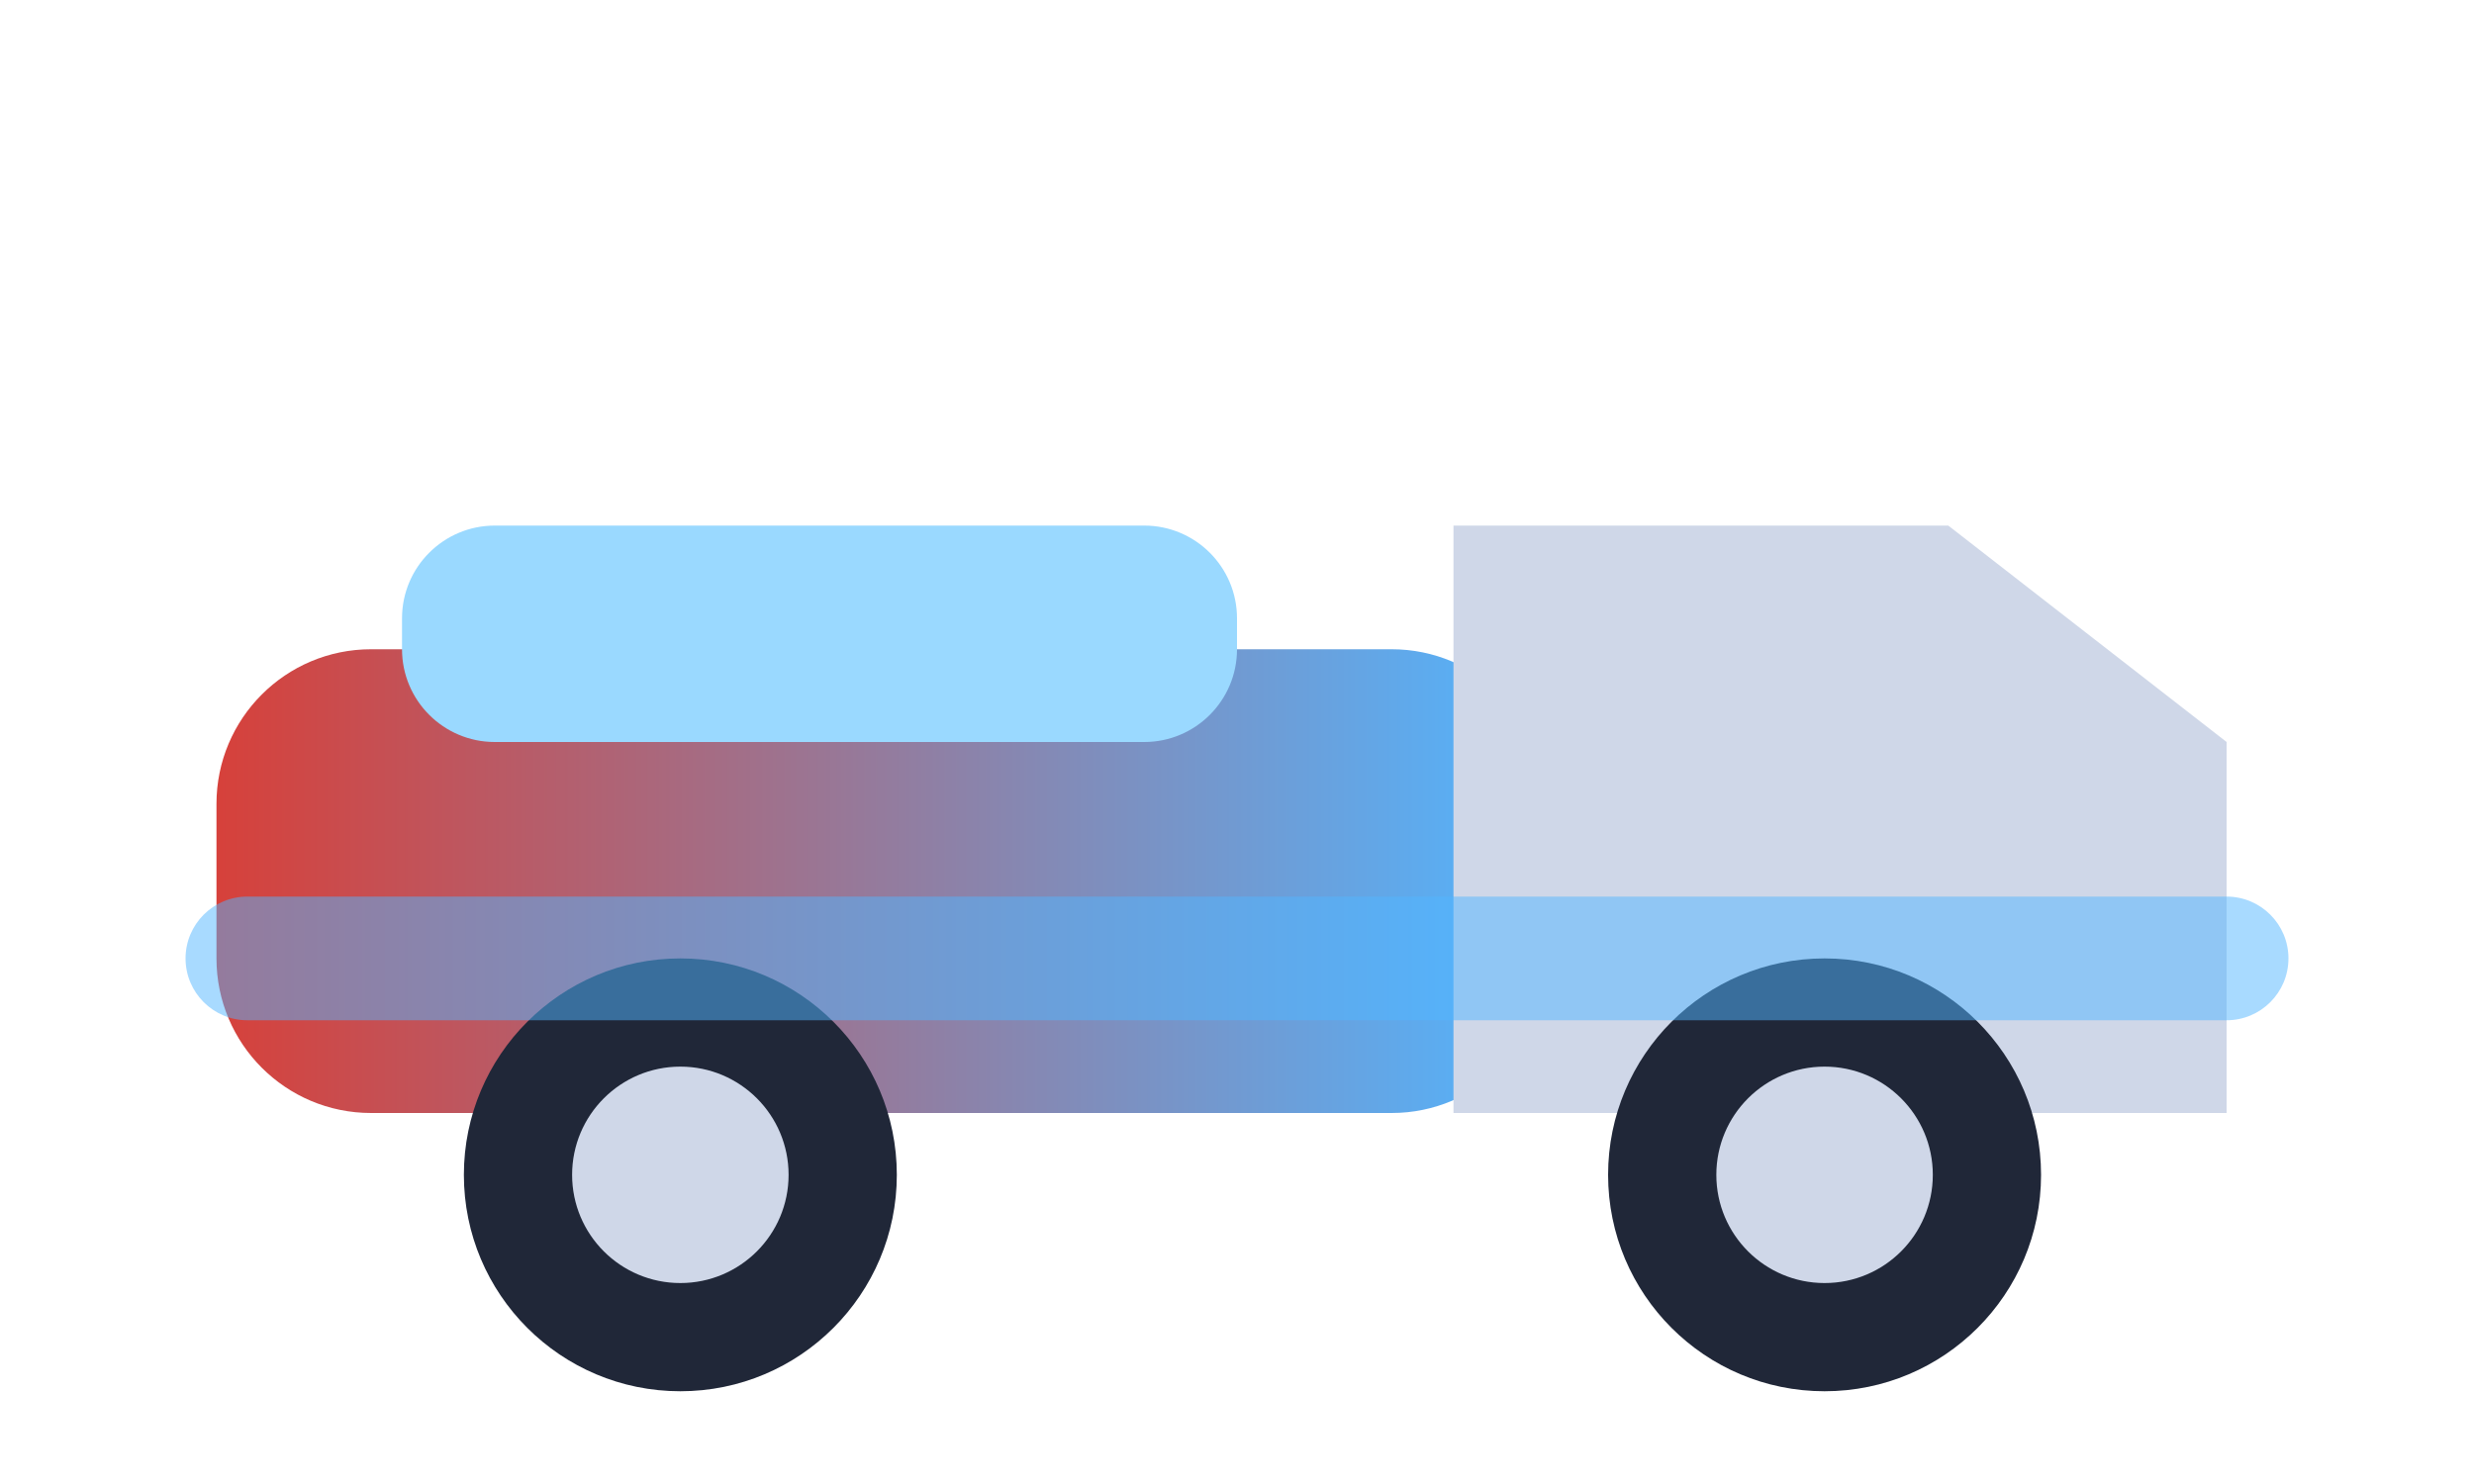
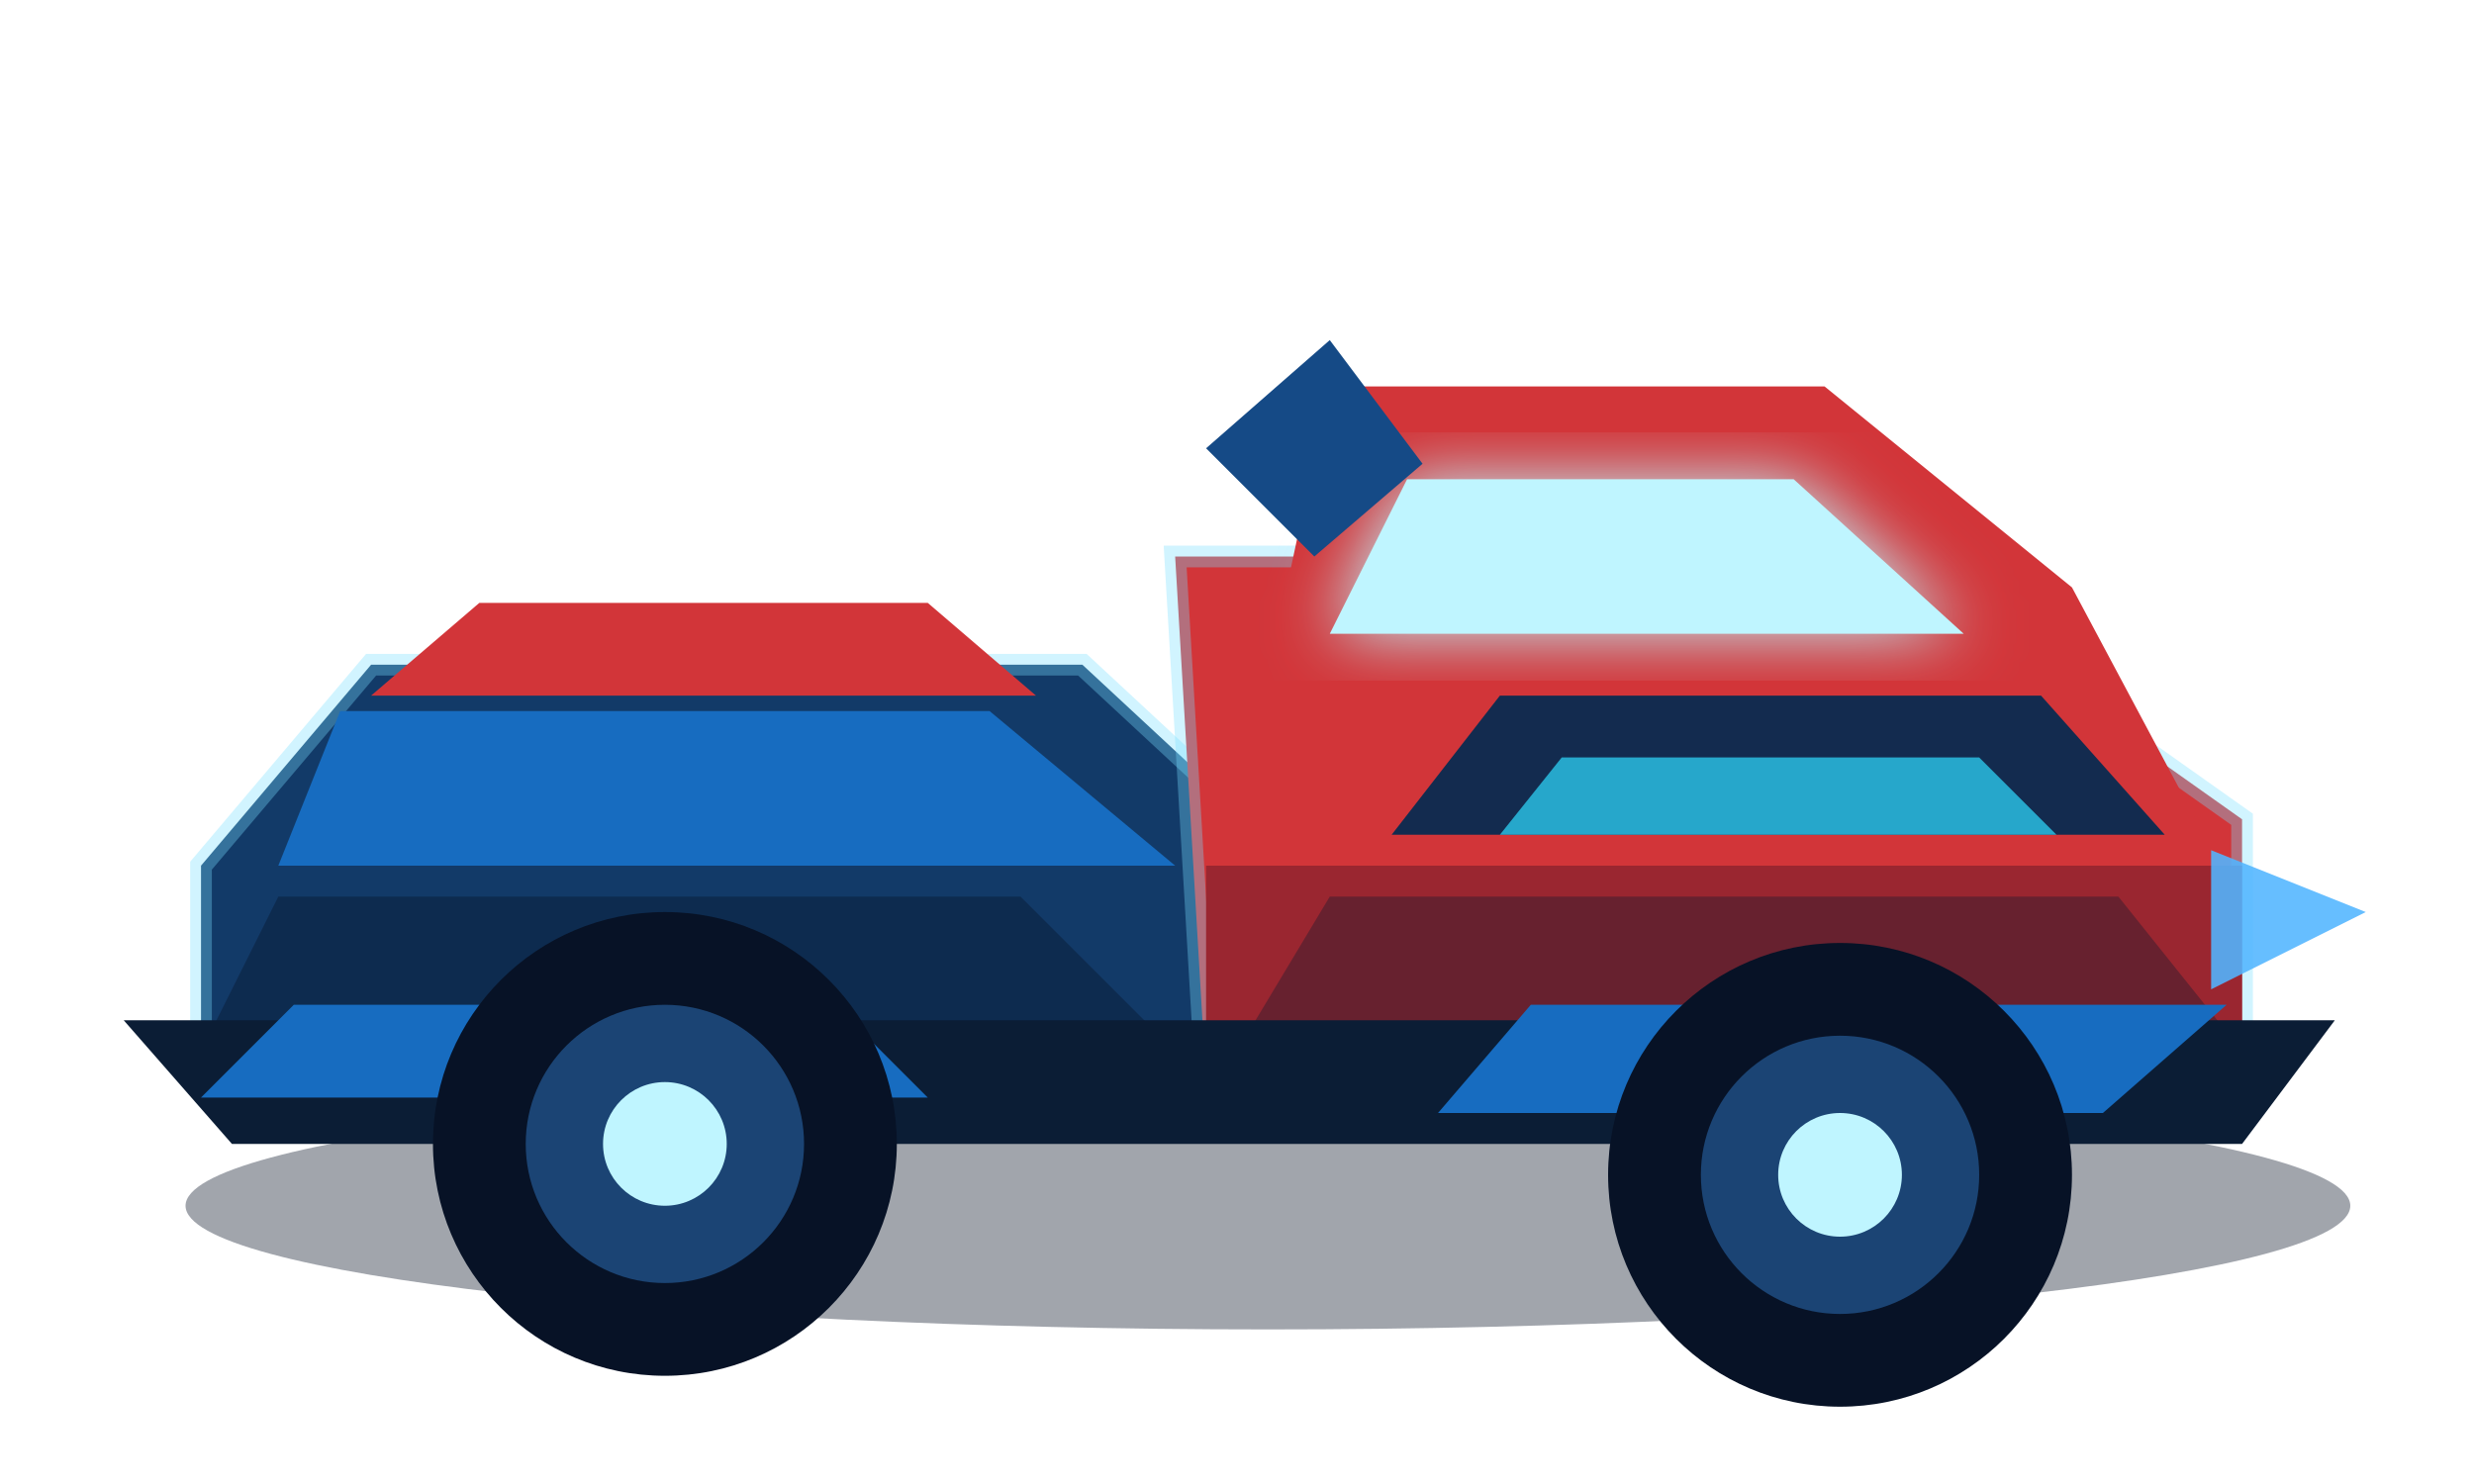
<svg xmlns="http://www.w3.org/2000/svg" viewBox="0 0 160 96">
  <defs>
-     <linearGradient id="g" x1="0" x2="1">
-       <stop offset="0" stop-color="#d6413b" />
-       <stop offset="1" stop-color="#52b5ff" />
-     </linearGradient>
+     <filter id="softGlow" x="-20%" y="-30%" width="140%" height="160%">
+       <feGaussianBlur stdDeviation="2.2" result="blur" />
+       <feMerge>
+         <feMergeNode in="blur" />
+         <feMergeNode in="SourceGraphic" />
+       </feMerge>
+     </filter>
  </defs>
-   <rect x="14" y="42" width="86" height="30" rx="10" fill="url(#g)" />
-   <path d="M94 34 H126 L144 48 V72 H94 Z" fill="#cfd7e8" />
-   <rect x="26" y="34" width="54" height="14" rx="6" fill="#9ad9ff" />
-   <circle cx="44" cy="76" r="14" fill="#202738" />
-   <circle cx="118" cy="76" r="14" fill="#202738" />
-   <circle cx="44" cy="76" r="7" fill="#cfd7e8" />
-   <circle cx="118" cy="76" r="7" fill="#cfd7e8" />
-   <rect x="12" y="58" width="136" height="8" rx="4" fill="#52b5ff" opacity=".5" />
+   <ellipse cx="82" cy="78" rx="70" ry="8" fill="#071226" opacity=".38" />
+   <path d="M13 56 L24 43 H70 L84 56 L84 70 H13 Z" fill="#123a68" stroke="#7bdfff" stroke-opacity=".34" stroke-width="1.4" />
+   <path d="M22 46 H64 L76 56 H18 Z" fill="#176cc0" />
+   <path d="M76 36 H121 L145 53 V70 H78 Z" fill="#d23539" stroke="#7bdfff" stroke-opacity=".34" stroke-width="1.4" />
+   <path d="M86 25 H118 L134 38 L142 53 H80 Z" fill="#d23539" />
+   <path d="M91 31 H116 L127 41 H86 Z" fill="#bff5ff" filter="url(#softGlow)" />
+   <path d="M78 56 H145 V70 H78 Z" fill="#9a2630" />
+   <path d="M18 58 H66 L76 68 H13 Z" fill="#07162d" opacity=".42" />
+   <path d="M86 58 H137 L145 68 H80 Z" fill="#07162d" opacity=".34" />
+   <path d="M31 39 H60 L67 45 H24 Z" fill="#d23539" />
+   <path d="M97 45 H132 L140 54 H90 Z" fill="#132b4f" />
+   <path d="M101 49 H128 L133 54 H97 Z" fill="#2ddcff" opacity=".7" />
+   <path d="M8 66 H151 L145 74 H15 Z" fill="#0b1d35" />
+   <path d="M19 65 H54 L60 71 H13 Z" fill="#176cc0" />
+   <path d="M99 65 H144 L136 72 H93 Z" fill="#176cc0" />
+   <circle cx="43" cy="74" r="15" fill="#071226" />
+   <circle cx="43" cy="74" r="9" fill="#1b4474" />
+   <circle cx="43" cy="74" r="4" fill="#bff5ff" />
+   <circle cx="119" cy="76" r="15" fill="#071226" />
+   <circle cx="119" cy="76" r="9" fill="#1b4474" />
+   <circle cx="119" cy="76" r="4" fill="#bff5ff" />
+   <path d="M78 29 L86 22 L92 30 L85 36 Z" fill="#154a86" />
+   <path d="M143 55 L153 59 L143 64 Z" fill="#52b5ff" opacity=".88" />
</svg>
